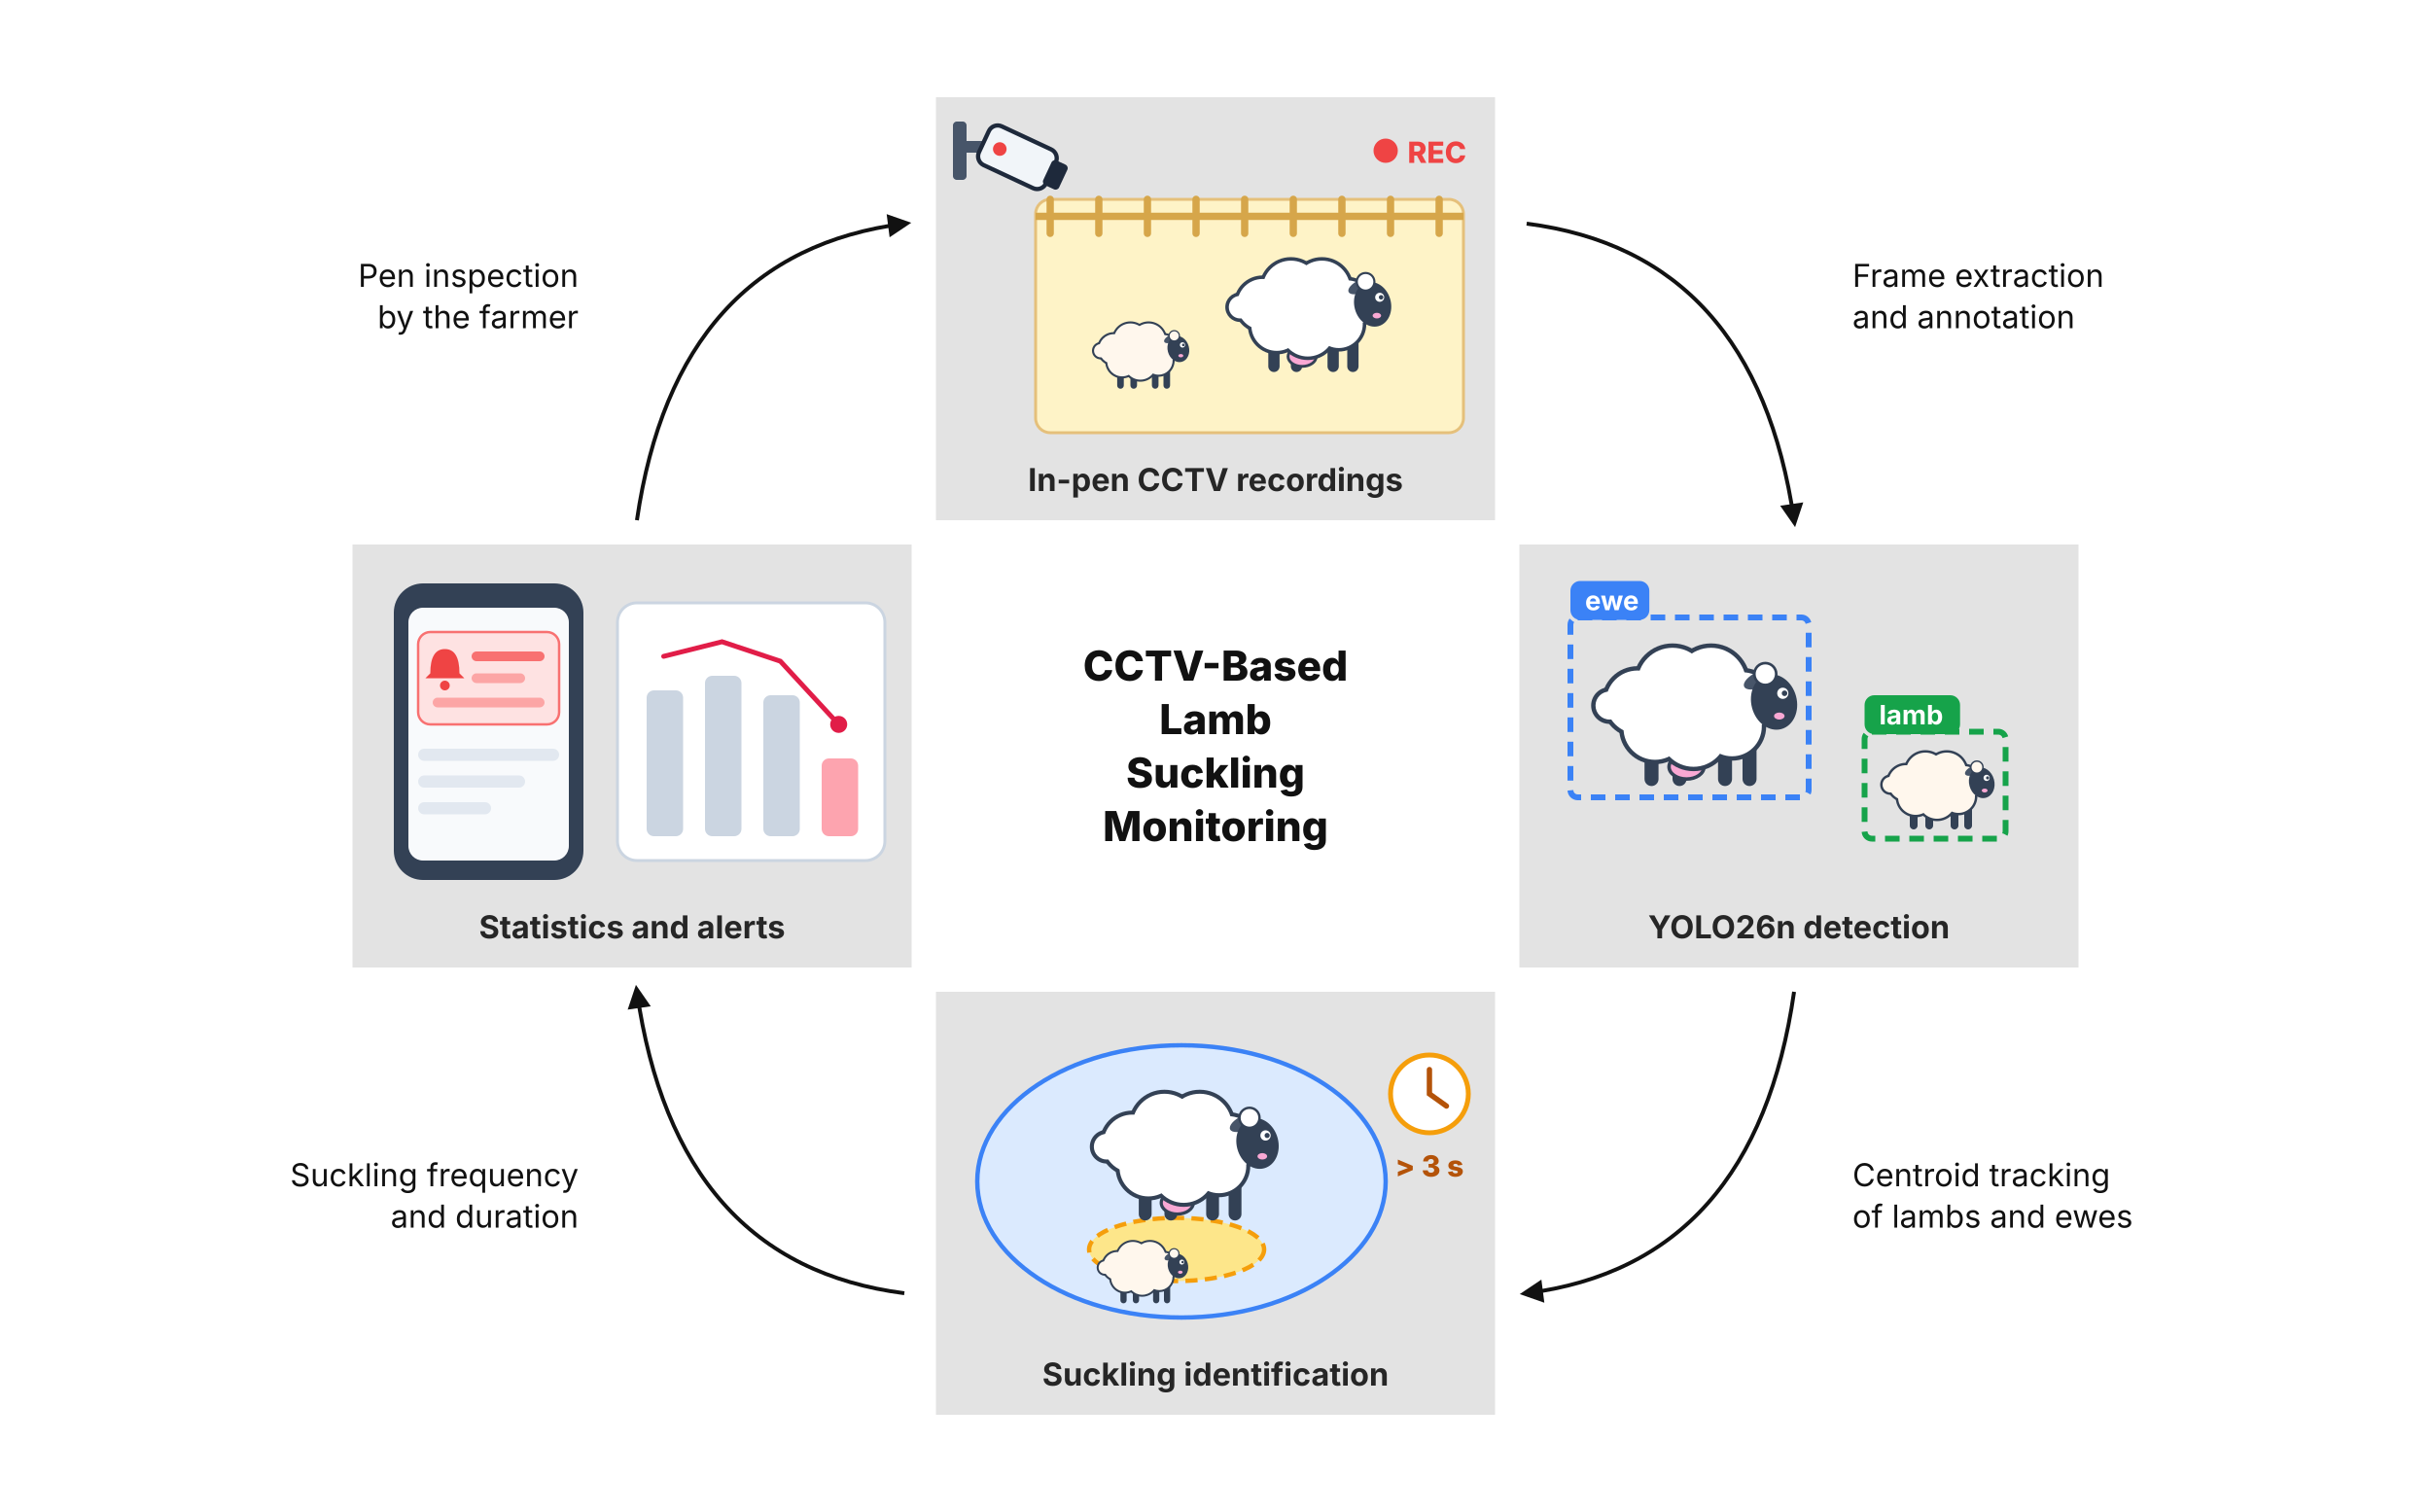
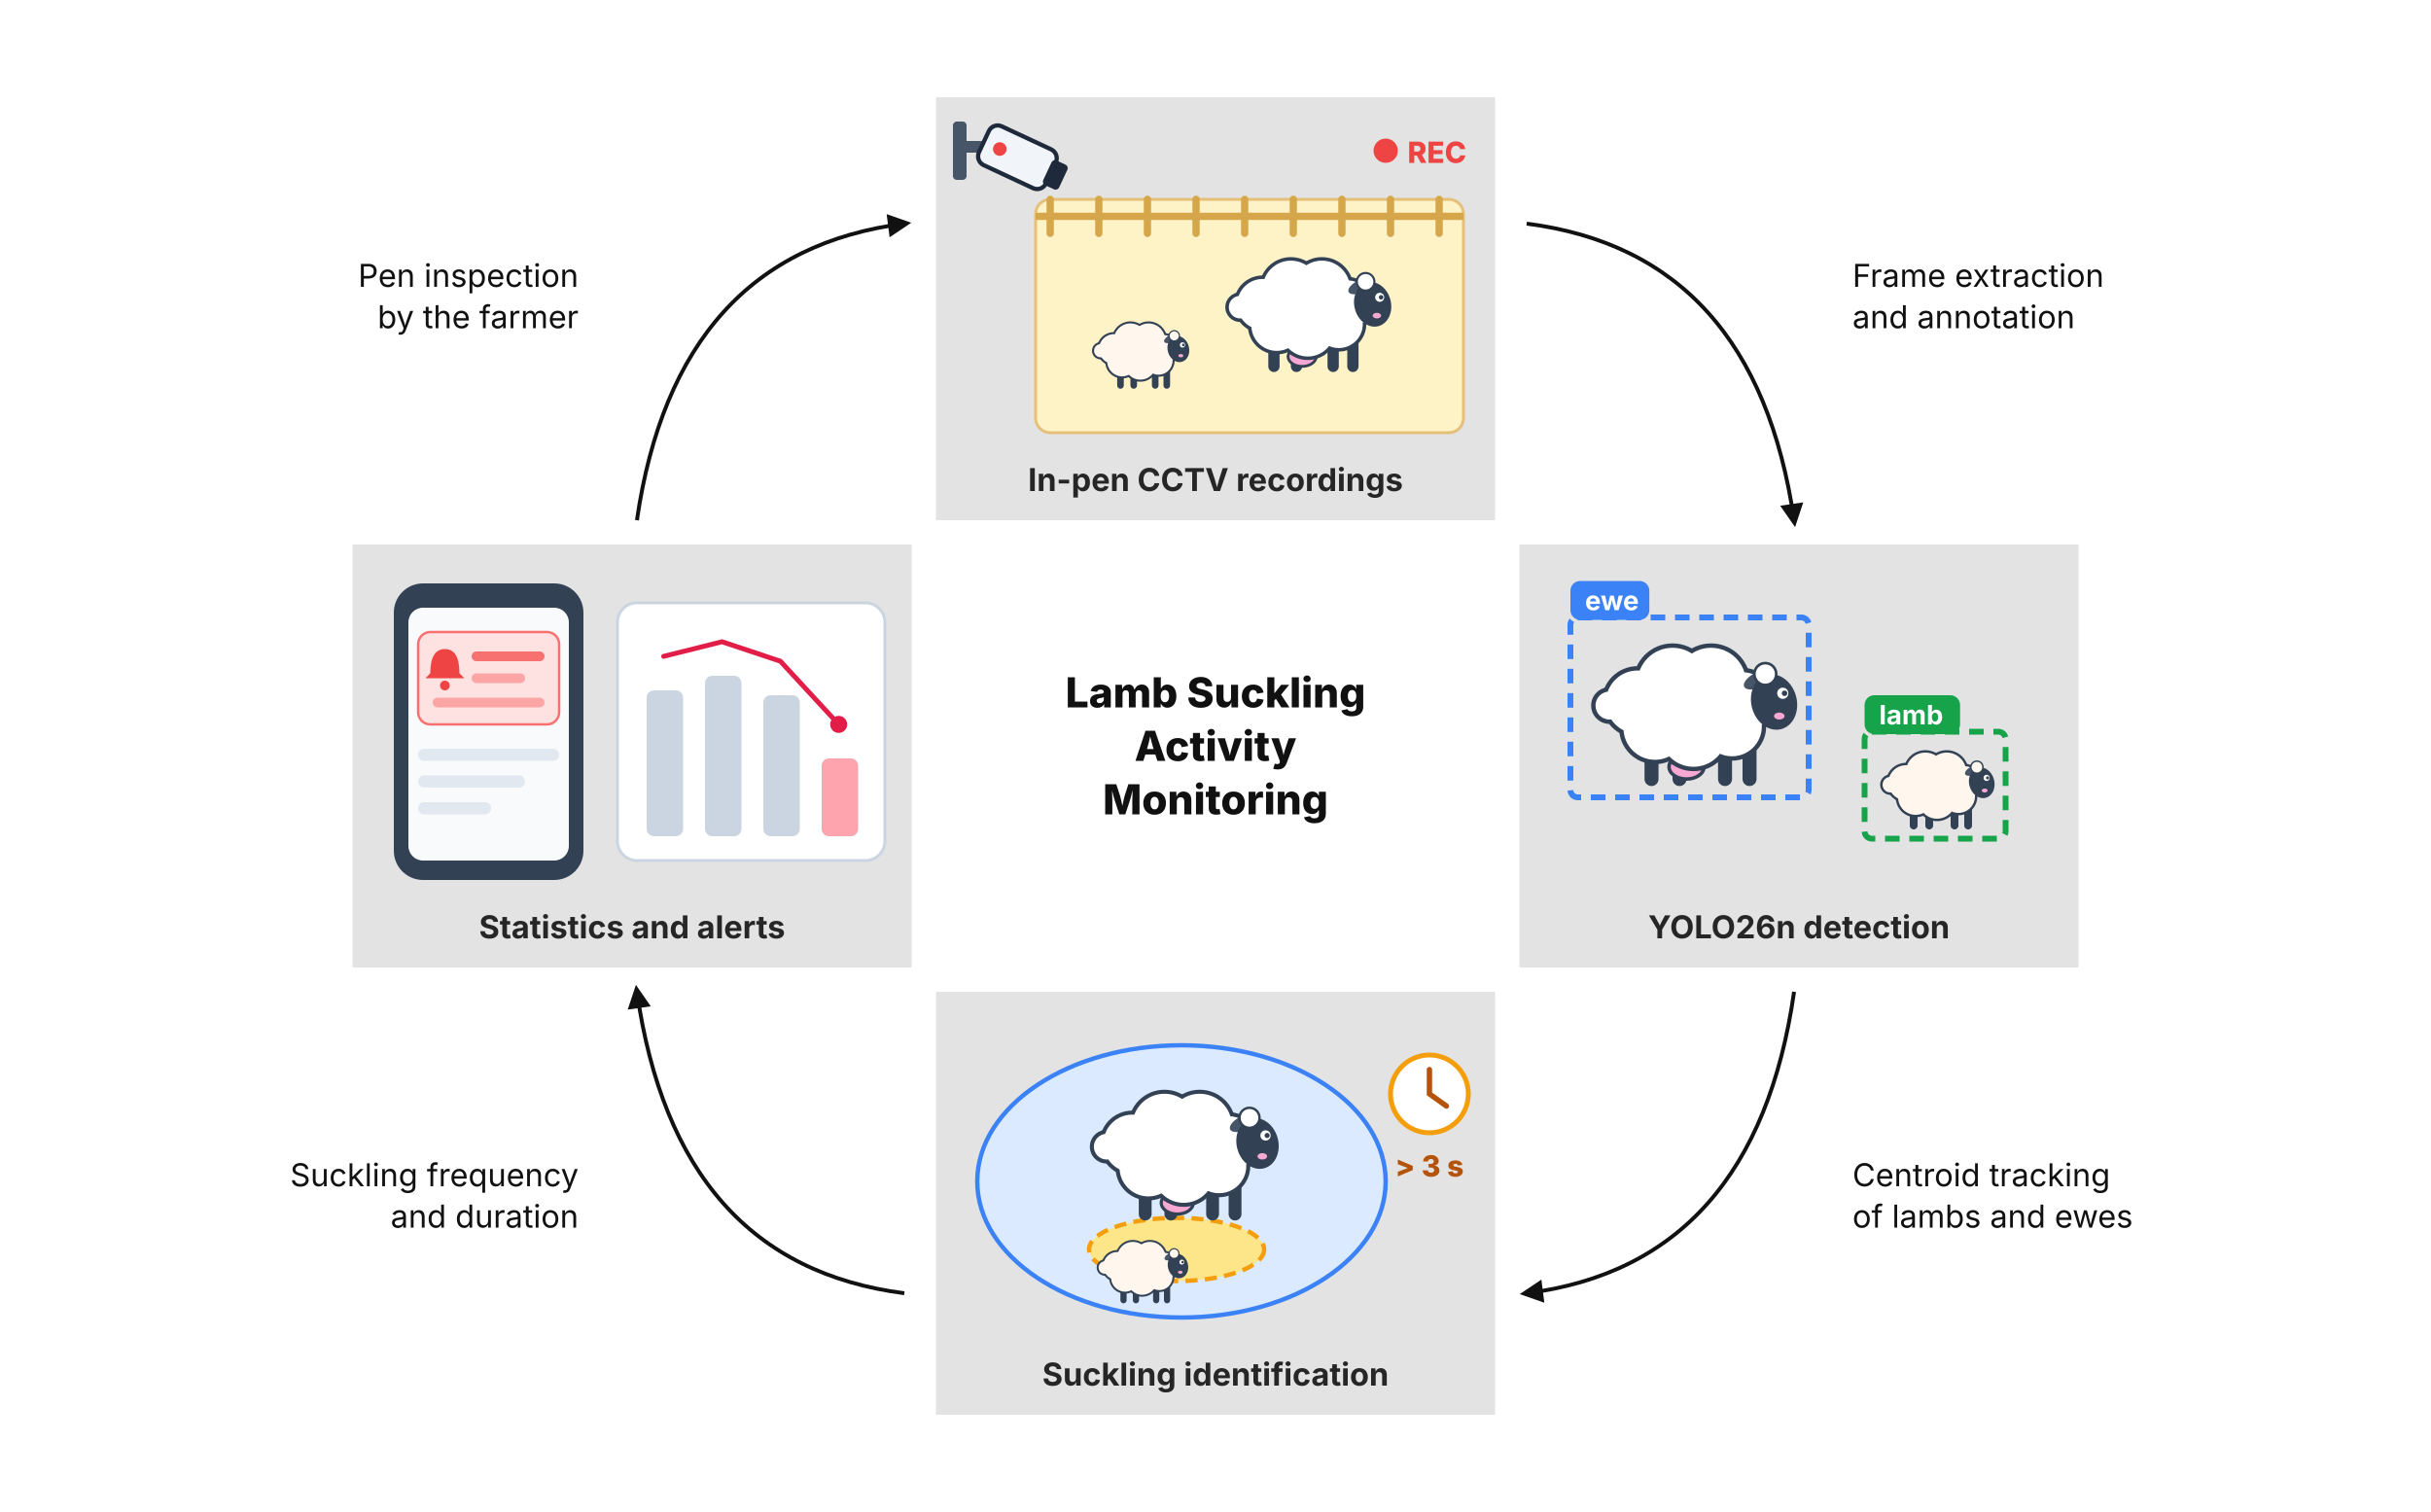
<svg xmlns="http://www.w3.org/2000/svg" width="1000" height="622" viewBox="0 0 1000 622" font-family="Inter, sans-serif">
  <defs>
    <marker id="m3b82f6" viewBox="0 0 10 10" refX="6" refY="5" markerWidth="5" markerHeight="5" orient="auto">
      <path d="M0,0 L10,5 L0,10 z" fill="#3b82f6" />
    </marker>
    <marker id="mf59e0b" viewBox="0 0 10 10" refX="6" refY="5" markerWidth="5" markerHeight="5" orient="auto">
      <path d="M0,0 L10,5 L0,10 z" fill="#f59e0b" />
    </marker>
    <marker id="m0891b2" viewBox="0 0 10 10" refX="6" refY="5" markerWidth="5" markerHeight="5" orient="auto">
      <path d="M0,0 L10,5 L0,10 z" fill="#0891b2" />
    </marker>
    <marker id="me11d48" viewBox="0 0 10 10" refX="6" refY="5" markerWidth="5" markerHeight="5" orient="auto">
      <path d="M0,0 L10,5 L0,10 z" fill="#e11d48" />
    </marker>
  </defs>
  <rect width="1000" height="622" fill="#ffffff" />
  <rect width="1000" height="622" fill="#ffffff" />
  <rect x="385" y="40" width="230" height="174" fill="#e3e3e3" />
  <text x="500.0" y="202" text-anchor="middle" font-size="13" font-weight="700" fill="#262626">In-pen CCTV recordings</text>
  <rect x="625" y="224" width="230" height="174" fill="#e3e3e3" />
  <text x="740.0" y="386" text-anchor="middle" font-size="13" font-weight="700" fill="#262626">YOLO26n detection</text>
  <rect x="385" y="408" width="230" height="174" fill="#e3e3e3" />
  <text x="500.0" y="570" text-anchor="middle" font-size="13" font-weight="700" fill="#262626">Suckling identification</text>
  <rect x="145" y="224" width="230" height="174" fill="#e3e3e3" />
  <text x="260.0" y="386" text-anchor="middle" font-size="13" font-weight="700" fill="#262626">Statistics and alerts</text>
-   <text x="500" y="280" text-anchor="middle" font-size="17" font-weight="800" fill="#111111">CCTV-Based</text>
-   <text x="500" y="302" text-anchor="middle" font-size="17" font-weight="800" fill="#111111">Lamb</text>
-   <text x="500" y="324" text-anchor="middle" font-size="17" font-weight="800" fill="#111111">Suckling</text>
-   <text x="500" y="346" text-anchor="middle" font-size="17" font-weight="800" fill="#111111">Monitoring</text>
+   <text x="500" y="291" text-anchor="middle" font-size="17" font-weight="800" fill="#111111">Lamb Suckling</text>
+   <text x="500" y="313" text-anchor="middle" font-size="17" font-weight="800" fill="#111111">Activity</text>
+   <text x="500" y="335" text-anchor="middle" font-size="17" font-weight="800" fill="#111111">Monitoring</text>
  <rect x="426" y="82" width="176" height="96" rx="6" fill="#fef3c7" stroke="#e5c07b" stroke-width="1.2" />
  <line x1="432" y1="82" x2="432" y2="96" stroke="#d6a64a" stroke-width="3" stroke-linecap="round" />
  <line x1="452" y1="82" x2="452" y2="96" stroke="#d6a64a" stroke-width="3" stroke-linecap="round" />
  <line x1="472" y1="82" x2="472" y2="96" stroke="#d6a64a" stroke-width="3" stroke-linecap="round" />
  <line x1="492" y1="82" x2="492" y2="96" stroke="#d6a64a" stroke-width="3" stroke-linecap="round" />
  <line x1="512" y1="82" x2="512" y2="96" stroke="#d6a64a" stroke-width="3" stroke-linecap="round" />
  <line x1="532" y1="82" x2="532" y2="96" stroke="#d6a64a" stroke-width="3" stroke-linecap="round" />
  <line x1="552" y1="82" x2="552" y2="96" stroke="#d6a64a" stroke-width="3" stroke-linecap="round" />
  <line x1="572" y1="82" x2="572" y2="96" stroke="#d6a64a" stroke-width="3" stroke-linecap="round" />
  <line x1="592" y1="82" x2="592" y2="96" stroke="#d6a64a" stroke-width="3" stroke-linecap="round" />
  <line x1="426" y1="89" x2="602" y2="89" stroke="#d6a64a" stroke-width="3" />
  <g transform="translate(392,50) scale(0.8)">
    <rect x="0" y="0" width="7" height="30" rx="2" fill="#475569" />
    <rect x="5" y="10" width="14" height="6" fill="#475569" />
    <g transform="rotate(25 30 18)">
      <rect x="14" y="6" width="38" height="22" rx="5" fill="#f1f5f9" stroke="#1e293b" stroke-width="2.2" />
      <rect x="50" y="10" width="9" height="14" rx="2" fill="#1e293b" />
      <circle cx="23" cy="17" r="3.5" fill="#ef4444" />
    </g>
  </g>
  <circle cx="570" cy="62" r="5" fill="#ef4444" />
  <text x="579" y="67" font-size="12" font-weight="800" fill="#ef4444">REC</text>
  <g transform="translate(502,102) scale(0.58)">
    <rect x="34" y="62" width="8" height="26" rx="4" fill="#334155" />
    <rect x="50" y="62" width="8" height="26" rx="4" fill="#334155" />
    <rect x="76" y="62" width="8" height="26" rx="4" fill="#334155" />
    <rect x="90" y="62" width="8" height="26" rx="4" fill="#334155" />
    <ellipse cx="58" cy="77" rx="10" ry="7" fill="#f9a8d4" stroke="#334155" stroke-width="2" />
    <circle cx="30" cy="40" r="20.5" fill="#334155" />
    <circle cx="50" cy="29" r="22.5" fill="#334155" />
    <circle cx="72" cy="29" r="22.5" fill="#334155" />
    <circle cx="90" cy="40" r="19.5" fill="#334155" />
    <circle cx="40" cy="55" r="20.5" fill="#334155" />
    <circle cx="62" cy="58" r="21.5" fill="#334155" />
    <circle cx="84" cy="54" r="19.5" fill="#334155" />
    <circle cx="14" cy="42" r="10.5" fill="#334155" />
    <circle cx="30" cy="40" r="18" fill="#ffffff" />
    <circle cx="50" cy="29" r="20" fill="#ffffff" />
    <circle cx="72" cy="29" r="20" fill="#ffffff" />
    <circle cx="90" cy="40" r="17" fill="#ffffff" />
    <circle cx="40" cy="55" r="18" fill="#ffffff" />
    <circle cx="62" cy="58" r="19" fill="#ffffff" />
    <circle cx="84" cy="54" r="17" fill="#ffffff" />
    <circle cx="14" cy="42" r="8" fill="#ffffff" />
    <ellipse cx="100" cy="27" rx="10" ry="4.5" fill="#475569" transform="rotate(-25 100 27)" />
    <ellipse cx="108" cy="40" rx="13" ry="16" fill="#334155" transform="rotate(-15 108 40)" />
    <circle cx="103" cy="24" r="7" fill="#334155" />
    <circle cx="103" cy="24" r="5.5" fill="#ffffff" />
    <circle cx="113" cy="35" r="3.2" fill="#fff" />
    <circle cx="114" cy="35" r="1.6" fill="#334155" />
    <ellipse cx="111" cy="48" rx="3" ry="2" fill="#f9a8d4" />
  </g>
  <g transform="translate(448,130) scale(0.34)">
    <rect x="34" y="62" width="8" height="26" rx="4" fill="#334155" />
    <rect x="50" y="62" width="8" height="26" rx="4" fill="#334155" />
    <rect x="76" y="62" width="8" height="26" rx="4" fill="#334155" />
    <rect x="90" y="62" width="8" height="26" rx="4" fill="#334155" />
    <circle cx="30" cy="40" r="20.5" fill="#334155" />
    <circle cx="50" cy="29" r="22.5" fill="#334155" />
    <circle cx="72" cy="29" r="22.5" fill="#334155" />
    <circle cx="90" cy="40" r="19.5" fill="#334155" />
    <circle cx="40" cy="55" r="20.5" fill="#334155" />
    <circle cx="62" cy="58" r="21.5" fill="#334155" />
    <circle cx="84" cy="54" r="19.5" fill="#334155" />
    <circle cx="14" cy="42" r="10.5" fill="#334155" />
    <circle cx="30" cy="40" r="18" fill="#fff7ed" />
    <circle cx="50" cy="29" r="20" fill="#fff7ed" />
    <circle cx="72" cy="29" r="20" fill="#fff7ed" />
    <circle cx="90" cy="40" r="17" fill="#fff7ed" />
    <circle cx="40" cy="55" r="18" fill="#fff7ed" />
    <circle cx="62" cy="58" r="19" fill="#fff7ed" />
    <circle cx="84" cy="54" r="17" fill="#fff7ed" />
    <circle cx="14" cy="42" r="8" fill="#fff7ed" />
    <ellipse cx="100" cy="27" rx="10" ry="4.5" fill="#475569" transform="rotate(-25 100 27)" />
    <ellipse cx="108" cy="40" rx="13" ry="16" fill="#334155" transform="rotate(-15 108 40)" />
    <circle cx="103" cy="24" r="7" fill="#334155" />
    <circle cx="103" cy="24" r="5.5" fill="#fff7ed" />
    <circle cx="113" cy="35" r="3.2" fill="#fff" />
    <circle cx="114" cy="35" r="1.6" fill="#334155" />
    <ellipse cx="111" cy="48" rx="3" ry="2" fill="#f9a8d4" />
  </g>
  <g transform="translate(652,260) scale(0.72)">
    <rect x="34" y="62" width="8" height="26" rx="4" fill="#334155" />
    <rect x="50" y="62" width="8" height="26" rx="4" fill="#334155" />
    <rect x="76" y="62" width="8" height="26" rx="4" fill="#334155" />
    <rect x="90" y="62" width="8" height="26" rx="4" fill="#334155" />
    <ellipse cx="58" cy="77" rx="10" ry="7" fill="#f9a8d4" stroke="#334155" stroke-width="2" />
    <circle cx="30" cy="40" r="20.5" fill="#334155" />
    <circle cx="50" cy="29" r="22.5" fill="#334155" />
    <circle cx="72" cy="29" r="22.5" fill="#334155" />
    <circle cx="90" cy="40" r="19.5" fill="#334155" />
    <circle cx="40" cy="55" r="20.5" fill="#334155" />
    <circle cx="62" cy="58" r="21.5" fill="#334155" />
    <circle cx="84" cy="54" r="19.5" fill="#334155" />
    <circle cx="14" cy="42" r="10.5" fill="#334155" />
    <circle cx="30" cy="40" r="18" fill="#ffffff" />
    <circle cx="50" cy="29" r="20" fill="#ffffff" />
    <circle cx="72" cy="29" r="20" fill="#ffffff" />
    <circle cx="90" cy="40" r="17" fill="#ffffff" />
    <circle cx="40" cy="55" r="18" fill="#ffffff" />
    <circle cx="62" cy="58" r="19" fill="#ffffff" />
    <circle cx="84" cy="54" r="17" fill="#ffffff" />
    <circle cx="14" cy="42" r="8" fill="#ffffff" />
    <ellipse cx="100" cy="27" rx="10" ry="4.5" fill="#475569" transform="rotate(-25 100 27)" />
    <ellipse cx="108" cy="40" rx="13" ry="16" fill="#334155" transform="rotate(-15 108 40)" />
    <circle cx="103" cy="24" r="7" fill="#334155" />
    <circle cx="103" cy="24" r="5.5" fill="#ffffff" />
    <circle cx="113" cy="35" r="3.2" fill="#fff" />
    <circle cx="114" cy="35" r="1.6" fill="#334155" />
    <ellipse cx="111" cy="48" rx="3" ry="2" fill="#f9a8d4" />
  </g>
  <rect x="646" y="254" width="98" height="74" rx="3" fill="none" stroke="#3b82f6" stroke-width="2.4" stroke-dasharray="6 4" />
  <rect x="646" y="239" width="32.46" height="16" rx="4" fill="#3b82f6" />
  <text x="652" y="251" font-size="11" font-weight="700" fill="#fff">ewe</text>
  <g transform="translate(772,306) scale(0.4)">
    <rect x="34" y="62" width="8" height="26" rx="4" fill="#334155" />
    <rect x="50" y="62" width="8" height="26" rx="4" fill="#334155" />
    <rect x="76" y="62" width="8" height="26" rx="4" fill="#334155" />
    <rect x="90" y="62" width="8" height="26" rx="4" fill="#334155" />
    <circle cx="30" cy="40" r="20.5" fill="#334155" />
    <circle cx="50" cy="29" r="22.5" fill="#334155" />
    <circle cx="72" cy="29" r="22.5" fill="#334155" />
    <circle cx="90" cy="40" r="19.5" fill="#334155" />
    <circle cx="40" cy="55" r="20.5" fill="#334155" />
    <circle cx="62" cy="58" r="21.5" fill="#334155" />
    <circle cx="84" cy="54" r="19.5" fill="#334155" />
    <circle cx="14" cy="42" r="10.5" fill="#334155" />
    <circle cx="30" cy="40" r="18" fill="#fff7ed" />
    <circle cx="50" cy="29" r="20" fill="#fff7ed" />
    <circle cx="72" cy="29" r="20" fill="#fff7ed" />
    <circle cx="90" cy="40" r="17" fill="#fff7ed" />
    <circle cx="40" cy="55" r="18" fill="#fff7ed" />
    <circle cx="62" cy="58" r="19" fill="#fff7ed" />
    <circle cx="84" cy="54" r="17" fill="#fff7ed" />
    <circle cx="14" cy="42" r="8" fill="#fff7ed" />
    <ellipse cx="100" cy="27" rx="10" ry="4.5" fill="#475569" transform="rotate(-25 100 27)" />
    <ellipse cx="108" cy="40" rx="13" ry="16" fill="#334155" transform="rotate(-15 108 40)" />
    <circle cx="103" cy="24" r="7" fill="#334155" />
    <circle cx="103" cy="24" r="5.5" fill="#fff7ed" />
    <circle cx="113" cy="35" r="3.2" fill="#fff" />
    <circle cx="114" cy="35" r="1.6" fill="#334155" />
    <ellipse cx="111" cy="48" rx="3" ry="2" fill="#f9a8d4" />
  </g>
  <rect x="767" y="301" width="58" height="44" rx="3" fill="none" stroke="#16a34a" stroke-width="2.4" stroke-dasharray="6 4" />
  <rect x="767" y="286" width="39.28" height="16" rx="4" fill="#16a34a" />
  <text x="773" y="298" font-size="11" font-weight="700" fill="#fff">lamb</text>
  <ellipse cx="486" cy="486" rx="84" ry="56" fill="#dbeafe" stroke="#3b82f6" stroke-width="1.8" />
  <ellipse cx="484" cy="514" rx="36" ry="13" fill="#fde68a" stroke="#f59e0b" stroke-width="1.8" stroke-dasharray="5 3" />
  <g transform="translate(446,444) scale(0.66)">
    <rect x="34" y="62" width="8" height="26" rx="4" fill="#334155" />
    <rect x="50" y="62" width="8" height="26" rx="4" fill="#334155" />
    <rect x="76" y="62" width="8" height="26" rx="4" fill="#334155" />
    <rect x="90" y="62" width="8" height="26" rx="4" fill="#334155" />
    <ellipse cx="58" cy="77" rx="10" ry="7" fill="#f9a8d4" stroke="#334155" stroke-width="2" />
    <circle cx="30" cy="40" r="20.5" fill="#334155" />
    <circle cx="50" cy="29" r="22.5" fill="#334155" />
    <circle cx="72" cy="29" r="22.5" fill="#334155" />
    <circle cx="90" cy="40" r="19.5" fill="#334155" />
    <circle cx="40" cy="55" r="20.5" fill="#334155" />
    <circle cx="62" cy="58" r="21.5" fill="#334155" />
    <circle cx="84" cy="54" r="19.5" fill="#334155" />
    <circle cx="14" cy="42" r="10.5" fill="#334155" />
    <circle cx="30" cy="40" r="18" fill="#ffffff" />
    <circle cx="50" cy="29" r="20" fill="#ffffff" />
    <circle cx="72" cy="29" r="20" fill="#ffffff" />
    <circle cx="90" cy="40" r="17" fill="#ffffff" />
    <circle cx="40" cy="55" r="18" fill="#ffffff" />
    <circle cx="62" cy="58" r="19" fill="#ffffff" />
    <circle cx="84" cy="54" r="17" fill="#ffffff" />
    <circle cx="14" cy="42" r="8" fill="#ffffff" />
    <ellipse cx="100" cy="27" rx="10" ry="4.5" fill="#475569" transform="rotate(-25 100 27)" />
    <ellipse cx="108" cy="40" rx="13" ry="16" fill="#334155" transform="rotate(-15 108 40)" />
    <circle cx="103" cy="24" r="7" fill="#334155" />
    <circle cx="103" cy="24" r="5.5" fill="#ffffff" />
    <circle cx="113" cy="35" r="3.2" fill="#fff" />
    <circle cx="114" cy="35" r="1.6" fill="#334155" />
    <ellipse cx="111" cy="48" rx="3" ry="2" fill="#f9a8d4" />
  </g>
  <g transform="translate(450,508) scale(0.32)">
    <rect x="34" y="62" width="8" height="26" rx="4" fill="#334155" />
    <rect x="50" y="62" width="8" height="26" rx="4" fill="#334155" />
    <rect x="76" y="62" width="8" height="26" rx="4" fill="#334155" />
    <rect x="90" y="62" width="8" height="26" rx="4" fill="#334155" />
    <circle cx="30" cy="40" r="20.5" fill="#334155" />
    <circle cx="50" cy="29" r="22.5" fill="#334155" />
    <circle cx="72" cy="29" r="22.5" fill="#334155" />
    <circle cx="90" cy="40" r="19.5" fill="#334155" />
    <circle cx="40" cy="55" r="20.5" fill="#334155" />
    <circle cx="62" cy="58" r="21.5" fill="#334155" />
    <circle cx="84" cy="54" r="19.5" fill="#334155" />
    <circle cx="14" cy="42" r="10.5" fill="#334155" />
    <circle cx="30" cy="40" r="18" fill="#fff7ed" />
    <circle cx="50" cy="29" r="20" fill="#fff7ed" />
    <circle cx="72" cy="29" r="20" fill="#fff7ed" />
    <circle cx="90" cy="40" r="17" fill="#fff7ed" />
    <circle cx="40" cy="55" r="18" fill="#fff7ed" />
    <circle cx="62" cy="58" r="19" fill="#fff7ed" />
    <circle cx="84" cy="54" r="17" fill="#fff7ed" />
    <circle cx="14" cy="42" r="8" fill="#fff7ed" />
    <ellipse cx="100" cy="27" rx="10" ry="4.5" fill="#475569" transform="rotate(-25 100 27)" />
    <ellipse cx="108" cy="40" rx="13" ry="16" fill="#334155" transform="rotate(-15 108 40)" />
    <circle cx="103" cy="24" r="7" fill="#334155" />
    <circle cx="103" cy="24" r="5.5" fill="#fff7ed" />
    <circle cx="113" cy="35" r="3.2" fill="#fff" />
    <circle cx="114" cy="35" r="1.6" fill="#334155" />
    <ellipse cx="111" cy="48" rx="3" ry="2" fill="#f9a8d4" />
  </g>
  <circle cx="588" cy="450" r="16" fill="#ffffff" stroke="#f59e0b" stroke-width="2" />
  <path d="M588,440 L588,450 L595,455" stroke="#b45309" stroke-width="2.2" fill="none" stroke-linecap="round" />
  <text x="588" y="484" text-anchor="middle" font-size="12" font-weight="800" fill="#b45309">&gt; 3 s</text>
  <rect x="162" y="240" width="78" height="122" rx="12" fill="#334155" />
  <rect x="168" y="250" width="66" height="104" rx="6" fill="#f8fafc" />
  <rect x="172" y="260" width="58" height="38" rx="5" fill="#fee2e2" stroke="#f87171" stroke-width="1" />
  <g transform="translate(183,274)">
    <path d="M-6,3 Q-6,-7 0,-7 Q6,-7 6,3 L8,5 L-8,5 Z" fill="#ef4444" />
    <circle cx="0" cy="8" r="2" fill="#ef4444" />
  </g>
  <rect x="194" y="268" width="30" height="4" rx="2" fill="#f87171" />
  <rect x="194" y="277" width="22" height="4" rx="2" fill="#fca5a5" />
  <rect x="178" y="287" width="46" height="4" rx="2" fill="#fca5a5" />
  <rect x="172" y="308" width="58" height="5" rx="2.5" fill="#e2e8f0" />
  <rect x="172" y="319" width="44" height="5" rx="2.5" fill="#e2e8f0" />
  <rect x="172" y="330" width="30" height="5" rx="2.5" fill="#e2e8f0" />
  <rect x="254" y="248" width="110" height="106" rx="8" fill="#ffffff" stroke="#cbd5e1" stroke-width="1.2" />
  <rect x="266" y="284" width="15" height="60" rx="3" fill="#cbd5e1" />
  <rect x="290" y="278" width="15" height="66" rx="3" fill="#cbd5e1" />
  <rect x="314" y="286" width="15" height="58" rx="3" fill="#cbd5e1" />
  <rect x="338" y="312" width="15" height="32" rx="3" fill="#fda4af" />
  <path d="M273,270 L297,264 L321,272 L345,298" stroke="#e11d48" stroke-width="2" fill="none" stroke-linecap="round" />
  <circle cx="345" cy="298" r="3.5" fill="#e11d48" />
  <defs>
    <marker id="mk" viewBox="0 0 10 10" refX="7" refY="5" markerWidth="6" markerHeight="6" orient="auto">
      <path d="M0,0 L10,5 L0,10 z" fill="#111" />
    </marker>
  </defs>
  <path d="M628,92 Q722,104 738,214" fill="none" stroke="#111" stroke-width="1.6" marker-end="url(#mk)" />
  <text x="762" y="118" text-anchor="start" font-size="13" fill="#111">Frame extraction</text>
  <text x="762" y="135" text-anchor="start" font-size="13" fill="#111">and annotation</text>
  <path d="M738,408 Q722,520 628,532" fill="none" stroke="#111" stroke-width="1.6" marker-end="url(#mk)" />
  <text x="762" y="488" text-anchor="start" font-size="13" fill="#111">Centroid tracking</text>
  <text x="762" y="505" text-anchor="start" font-size="13" fill="#111">of lambs and ewes</text>
  <path d="M372,532 Q278,520 262,408" fill="none" stroke="#111" stroke-width="1.6" marker-end="url(#mk)" />
  <text x="238" y="488" text-anchor="end" font-size="13" fill="#111">Suckling frequency</text>
  <text x="238" y="505" text-anchor="end" font-size="13" fill="#111">and duration</text>
  <path d="M262,214 Q278,104 372,92" fill="none" stroke="#111" stroke-width="1.6" marker-end="url(#mk)" />
  <text x="238" y="118" text-anchor="end" font-size="13" fill="#111">Pen inspection</text>
  <text x="238" y="135" text-anchor="end" font-size="13" fill="#111">by the farmer</text>
</svg>
